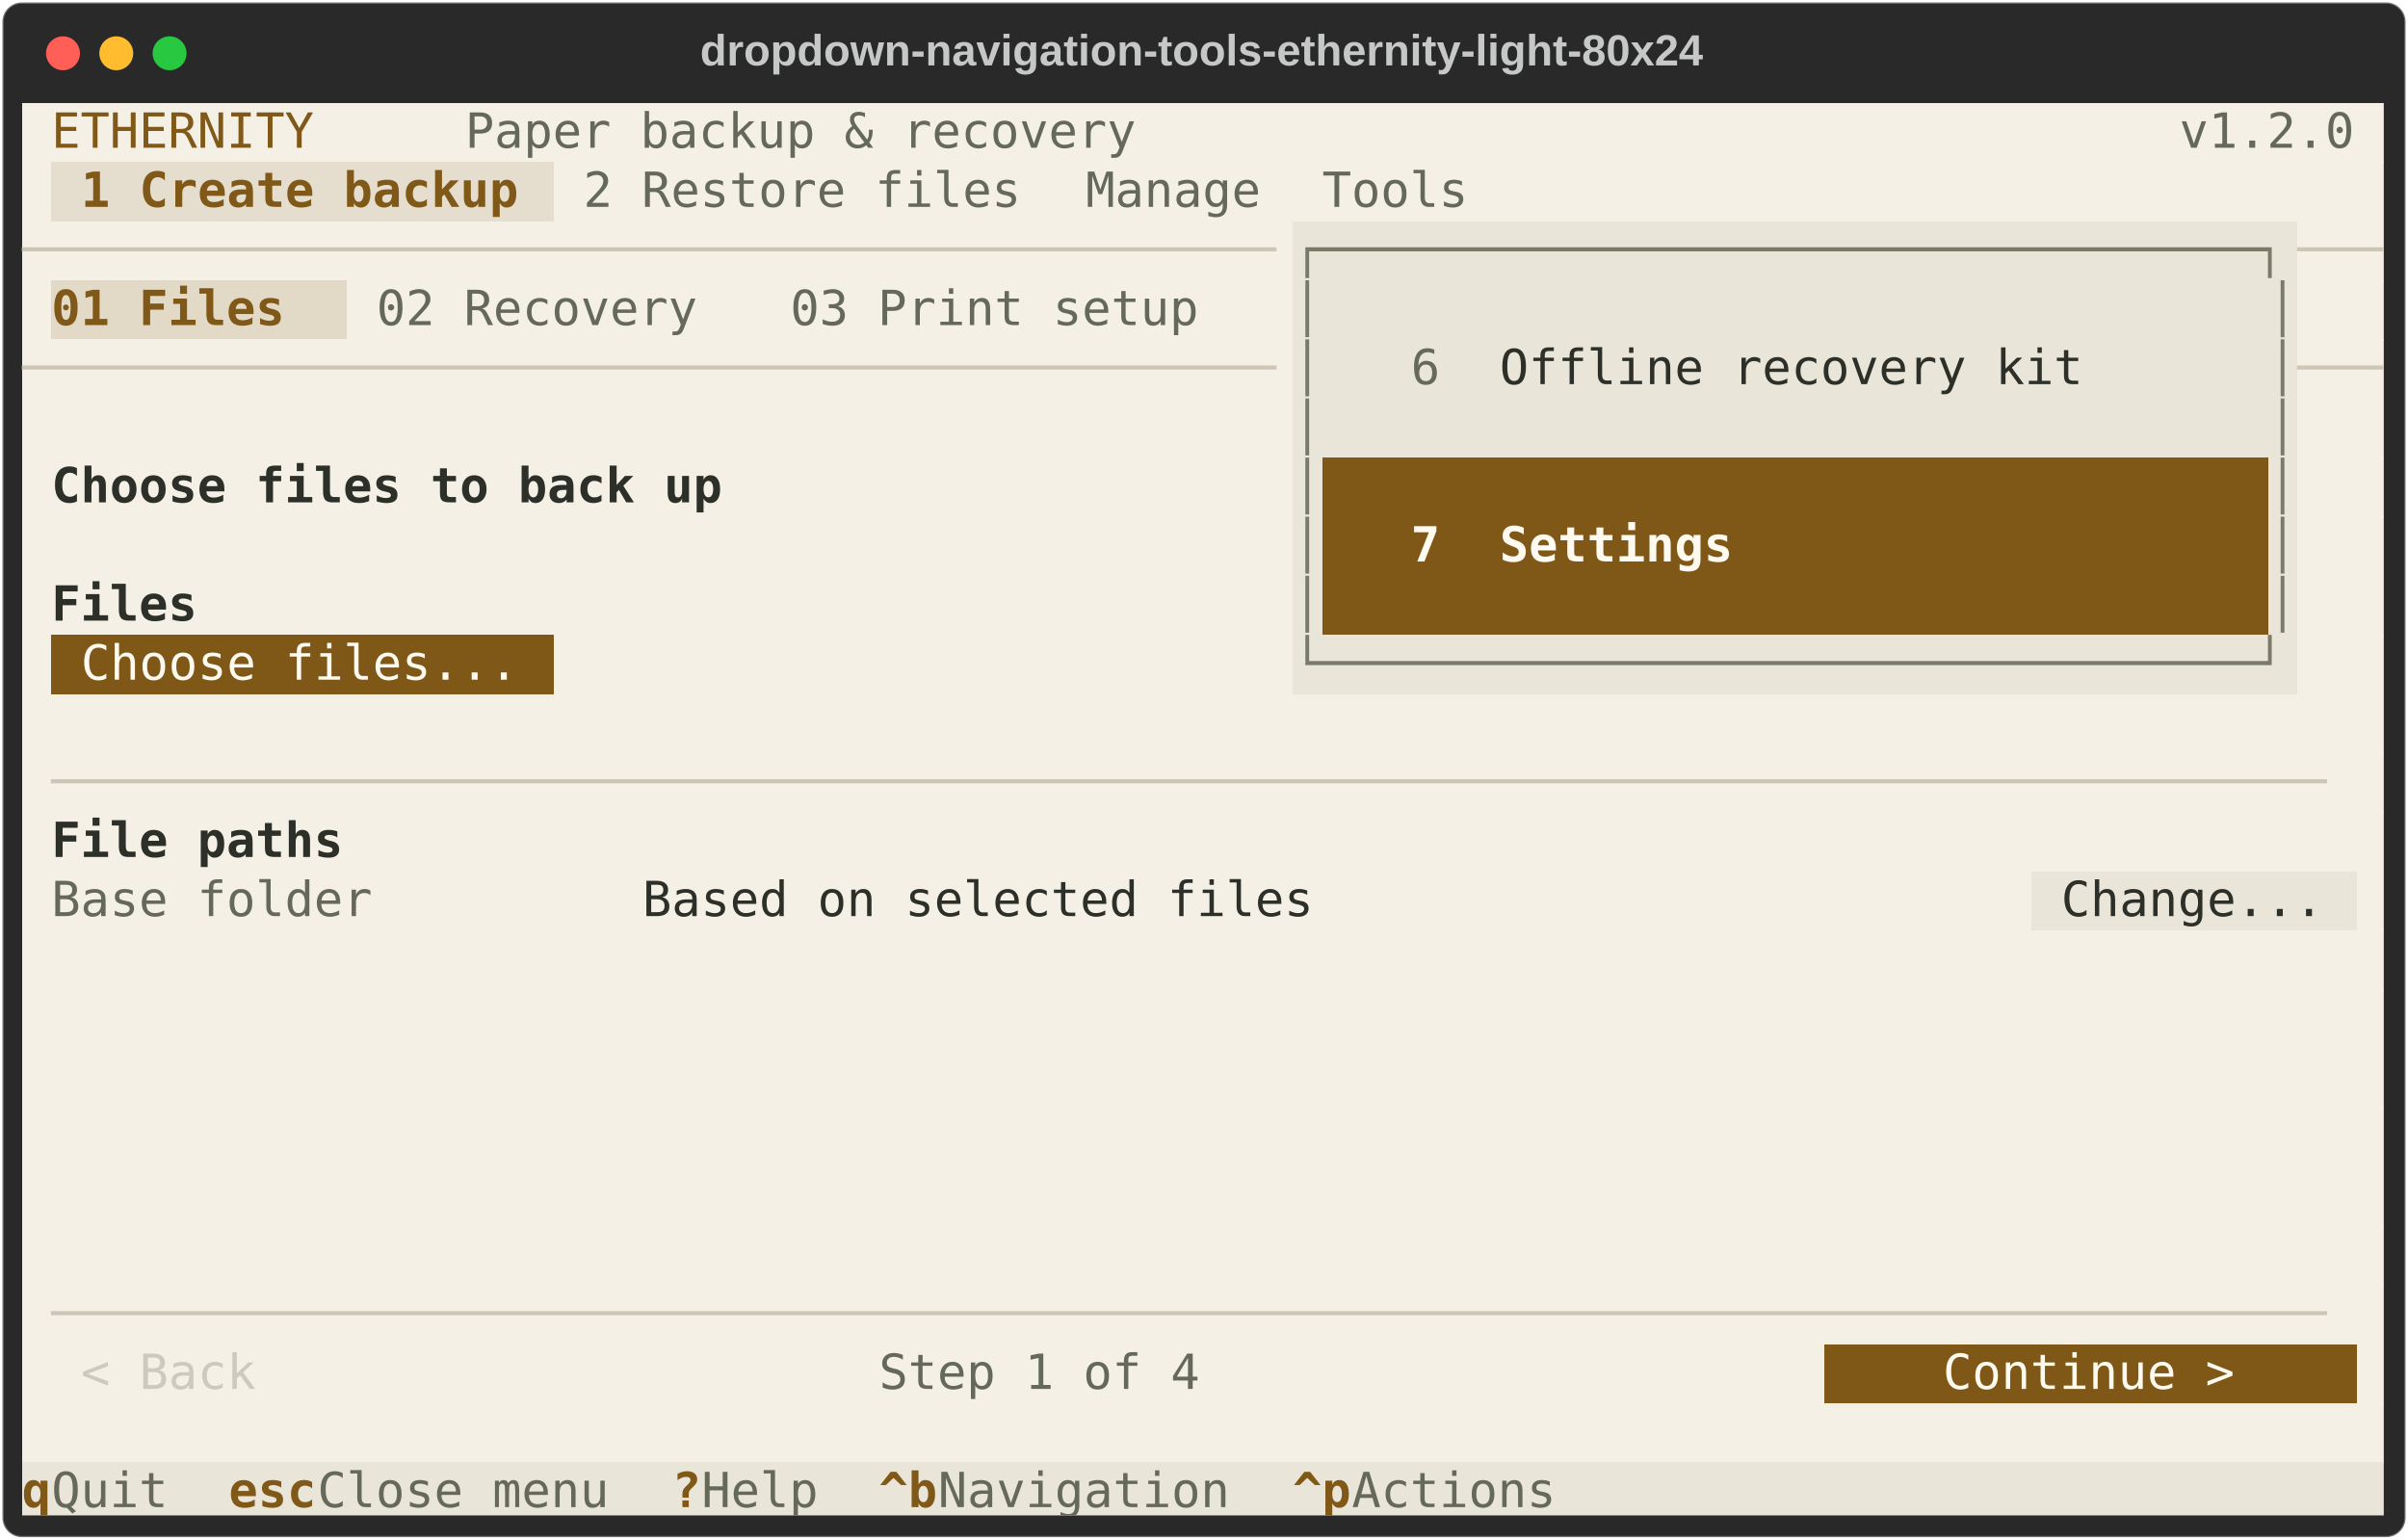
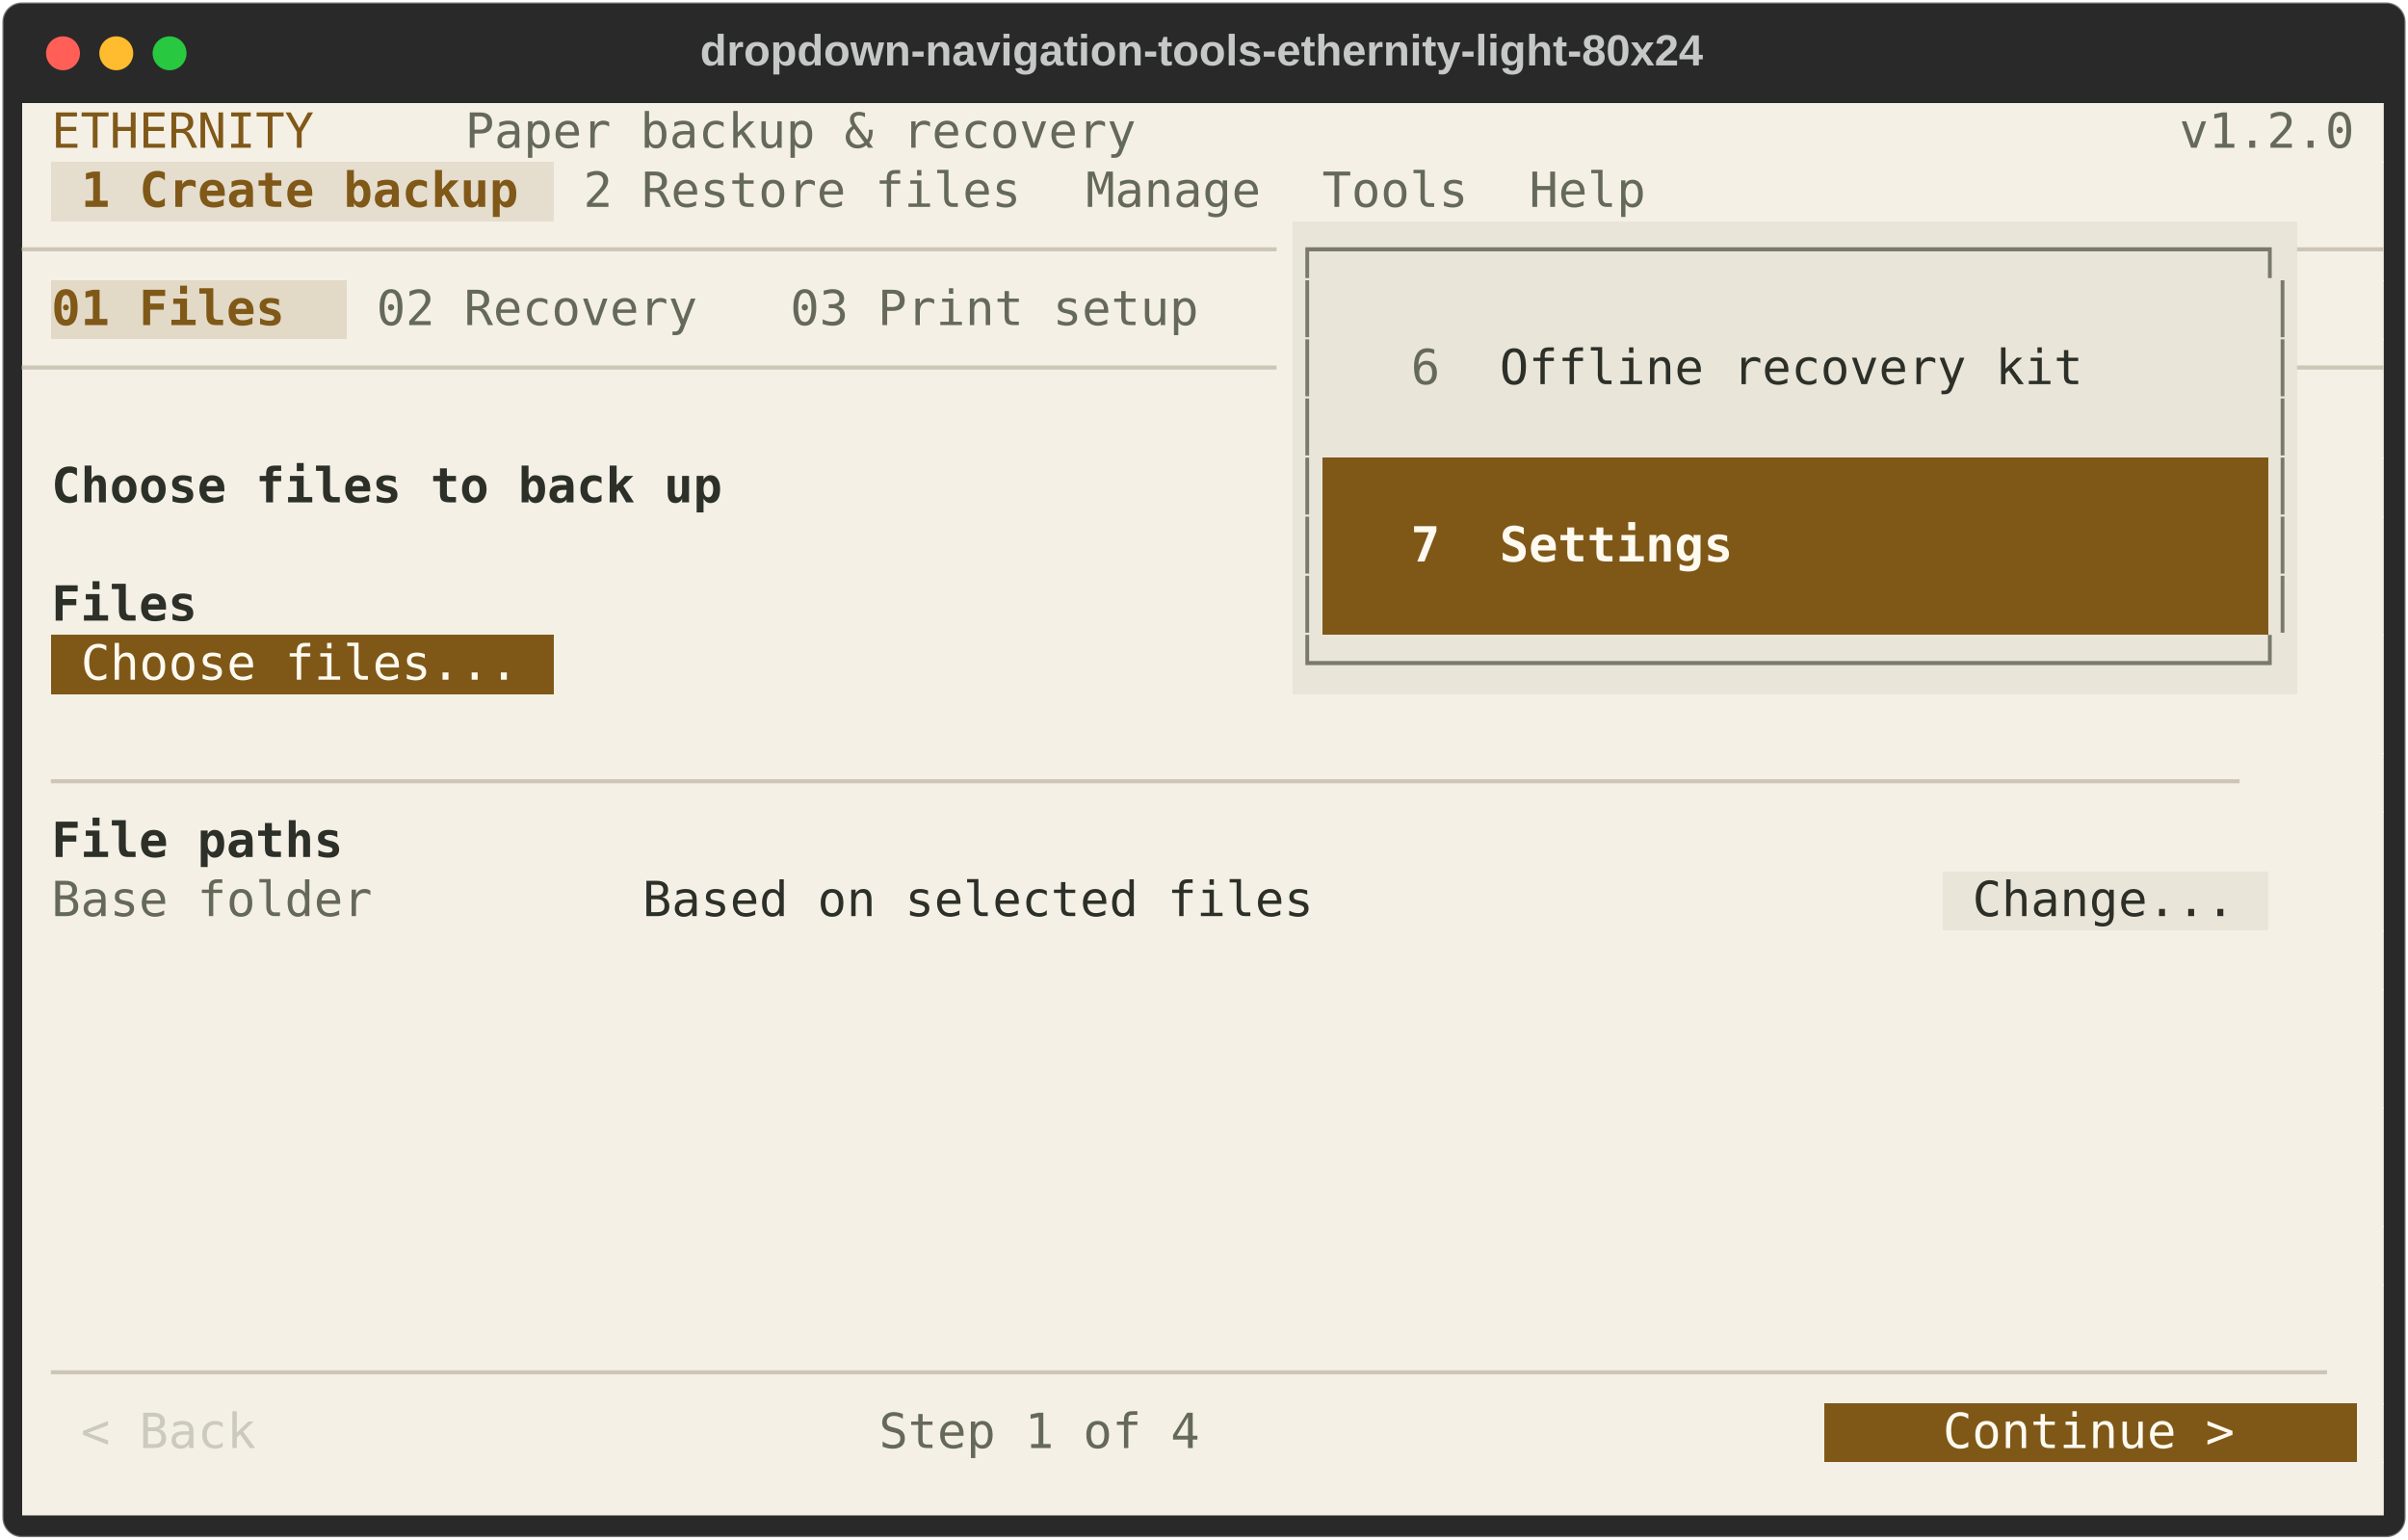
<svg xmlns="http://www.w3.org/2000/svg" class="rich-terminal" viewBox="0 0 994 635.6">
  <style>

    @font-face {
        font-family: "Fira Code";
        src: local("FiraCode-Regular"),
                url("https://cdnjs.cloudflare.com/ajax/libs/firacode/6.2.0/woff2/FiraCode-Regular.woff2") format("woff2"),
                url("https://cdnjs.cloudflare.com/ajax/libs/firacode/6.2.0/woff/FiraCode-Regular.woff") format("woff");
        font-style: normal;
        font-weight: 400;
    }
    @font-face {
        font-family: "Fira Code";
        src: local("FiraCode-Bold"),
                url("https://cdnjs.cloudflare.com/ajax/libs/firacode/6.2.0/woff2/FiraCode-Bold.woff2") format("woff2"),
                url("https://cdnjs.cloudflare.com/ajax/libs/firacode/6.2.0/woff/FiraCode-Bold.woff") format("woff");
        font-style: bold;
        font-weight: 700;
    }

    .terminal-matrix {
        font-family: Fira Code, monospace;
        font-size: 20px;
        line-height: 24.4px;
        font-variant-east-asian: full-width;
    }

    .terminal-title {
        font-size: 18px;
        font-weight: bold;
        font-family: arial;
    }

    .terminal-r1 { fill: #c5c8c6 }
.terminal-r2 { fill: #805818 }
.terminal-r3 { fill: #656959 }
.terminal-r4 { fill: #805818;font-weight: bold }
.terminal-r5 { fill: #cdc6b6 }
.terminal-r6 { fill: #797a69 }
.terminal-r7 { fill: #2c3028 }
.terminal-r8 { fill: #2c3028;font-weight: bold }
.terminal-r9 { fill: #fffaf0;font-weight: bold }
.terminal-r10 { fill: #fffaf0 }
.terminal-r11 { fill: #cccabe }
    </style>
  <defs>
    <clipPath id="terminal-clip-terminal">
      <rect x="0" y="0" width="975.0" height="584.6" />
    </clipPath>
    <clipPath id="terminal-line-0">
      <rect x="0" y="1.5" width="976" height="24.65" />
    </clipPath>
    <clipPath id="terminal-line-1">
      <rect x="0" y="25.9" width="976" height="24.65" />
    </clipPath>
    <clipPath id="terminal-line-2">
      <rect x="0" y="50.3" width="976" height="24.65" />
    </clipPath>
    <clipPath id="terminal-line-3">
      <rect x="0" y="74.7" width="976" height="24.65" />
    </clipPath>
    <clipPath id="terminal-line-4">
      <rect x="0" y="99.1" width="976" height="24.65" />
    </clipPath>
    <clipPath id="terminal-line-5">
      <rect x="0" y="123.5" width="976" height="24.65" />
    </clipPath>
    <clipPath id="terminal-line-6">
      <rect x="0" y="147.9" width="976" height="24.65" />
    </clipPath>
    <clipPath id="terminal-line-7">
      <rect x="0" y="172.3" width="976" height="24.65" />
    </clipPath>
    <clipPath id="terminal-line-8">
      <rect x="0" y="196.7" width="976" height="24.65" />
    </clipPath>
    <clipPath id="terminal-line-9">
      <rect x="0" y="221.1" width="976" height="24.65" />
    </clipPath>
    <clipPath id="terminal-line-10">
      <rect x="0" y="245.5" width="976" height="24.65" />
    </clipPath>
    <clipPath id="terminal-line-11">
      <rect x="0" y="269.9" width="976" height="24.65" />
    </clipPath>
    <clipPath id="terminal-line-12">
      <rect x="0" y="294.3" width="976" height="24.65" />
    </clipPath>
    <clipPath id="terminal-line-13">
      <rect x="0" y="318.7" width="976" height="24.65" />
    </clipPath>
    <clipPath id="terminal-line-14">
      <rect x="0" y="343.1" width="976" height="24.65" />
    </clipPath>
    <clipPath id="terminal-line-15">
      <rect x="0" y="367.5" width="976" height="24.65" />
    </clipPath>
    <clipPath id="terminal-line-16">
      <rect x="0" y="391.9" width="976" height="24.65" />
    </clipPath>
    <clipPath id="terminal-line-17">
      <rect x="0" y="416.3" width="976" height="24.65" />
    </clipPath>
    <clipPath id="terminal-line-18">
      <rect x="0" y="440.7" width="976" height="24.65" />
    </clipPath>
    <clipPath id="terminal-line-19">
      <rect x="0" y="465.1" width="976" height="24.65" />
    </clipPath>
    <clipPath id="terminal-line-20">
      <rect x="0" y="489.5" width="976" height="24.65" />
    </clipPath>
    <clipPath id="terminal-line-21">
      <rect x="0" y="513.9" width="976" height="24.65" />
    </clipPath>
    <clipPath id="terminal-line-22">
      <rect x="0" y="538.3" width="976" height="24.65" />
    </clipPath>
  </defs>
  <rect fill="#292929" stroke="rgba(255,255,255,0.35)" stroke-width="1" x="1" y="1" width="992" height="633.6" rx="8" />
  <text class="terminal-title" fill="#c5c8c6" text-anchor="middle" x="496" y="27">dropdown-navigation-tools-ethernity-light-80x24</text>
  <g transform="translate(26,22)">
    <circle cx="0" cy="0" r="7" fill="#ff5f57" />
    <circle cx="22" cy="0" r="7" fill="#febc2e" />
    <circle cx="44" cy="0" r="7" fill="#28c840" />
  </g>
  <g transform="translate(9, 41)" clip-path="url(#terminal-clip-terminal)">
    <rect fill="#f4f0e6" x="0" y="1.5" width="12.2" height="24.65" shape-rendering="crispEdges" />
    <rect fill="#f4f0e6" x="12.2" y="1.5" width="109.8" height="24.65" shape-rendering="crispEdges" />
    <rect fill="#f4f0e6" x="122" y="1.5" width="61" height="24.65" shape-rendering="crispEdges" />
    <rect fill="#f4f0e6" x="183" y="1.5" width="280.6" height="24.65" shape-rendering="crispEdges" />
    <rect fill="#f4f0e6" x="463.6" y="1.5" width="427" height="24.65" shape-rendering="crispEdges" />
    <rect fill="#f4f0e6" x="890.6" y="1.5" width="73.2" height="24.65" shape-rendering="crispEdges" />
    <rect fill="#f4f0e6" x="963.8" y="1.5" width="12.2" height="24.65" shape-rendering="crispEdges" />
    <rect fill="#f4f0e6" x="0" y="25.9" width="12.2" height="24.65" shape-rendering="crispEdges" />
    <rect fill="#e5ddcd" x="12.2" y="25.9" width="12.2" height="24.65" shape-rendering="crispEdges" />
    <rect fill="#e5ddcd" x="24.4" y="25.9" width="183" height="24.65" shape-rendering="crispEdges" />
    <rect fill="#e5ddcd" x="207.4" y="25.9" width="12.2" height="24.65" shape-rendering="crispEdges" />
    <rect fill="#f4f0e6" x="219.6" y="25.9" width="12.2" height="24.65" shape-rendering="crispEdges" />
    <rect fill="#f4f0e6" x="231.8" y="25.9" width="183" height="24.65" shape-rendering="crispEdges" />
    <rect fill="#f4f0e6" x="414.8" y="25.9" width="24.4" height="24.65" shape-rendering="crispEdges" />
    <rect fill="#f4f0e6" x="439.2" y="25.9" width="73.2" height="24.65" shape-rendering="crispEdges" />
    <rect fill="#f4f0e6" x="512.4" y="25.9" width="24.4" height="24.65" shape-rendering="crispEdges" />
    <rect fill="#f4f0e6" x="536.8" y="25.9" width="61" height="24.65" shape-rendering="crispEdges" />
-     <rect fill="#f4f0e6" x="597.8" y="25.9" width="378.2" height="24.65" shape-rendering="crispEdges" />
+     <rect fill="#f4f0e6" x="597.8" y="25.9" width="24.4" height="24.65" shape-rendering="crispEdges" />
+     <rect fill="#f4f0e6" x="622.2" y="25.9" width="48.8" height="24.65" shape-rendering="crispEdges" />
+     <rect fill="#f4f0e6" x="671" y="25.9" width="305" height="24.65" shape-rendering="crispEdges" />
    <rect fill="#f4f0e6" x="0" y="50.3" width="524.6" height="24.65" shape-rendering="crispEdges" />
    <rect fill="#eae5d9" x="524.6" y="50.3" width="414.8" height="24.65" shape-rendering="crispEdges" />
    <rect fill="#f4f0e6" x="939.4" y="50.3" width="36.6" height="24.65" shape-rendering="crispEdges" />
    <rect fill="#f4f0e6" x="0" y="74.7" width="12.2" height="24.65" shape-rendering="crispEdges" />
    <rect fill="#e2d9c7" x="12.2" y="74.7" width="97.6" height="24.65" shape-rendering="crispEdges" />
    <rect fill="#e2d9c7" x="109.8" y="74.7" width="24.4" height="24.65" shape-rendering="crispEdges" />
    <rect fill="#f4f0e6" x="134.2" y="74.7" width="12.2" height="24.65" shape-rendering="crispEdges" />
    <rect fill="#f4f0e6" x="146.4" y="74.7" width="134.2" height="24.65" shape-rendering="crispEdges" />
    <rect fill="#f4f0e6" x="280.6" y="74.7" width="24.4" height="24.65" shape-rendering="crispEdges" />
    <rect fill="#f4f0e6" x="305" y="74.7" width="12.2" height="24.65" shape-rendering="crispEdges" />
    <rect fill="#f4f0e6" x="317.2" y="74.7" width="170.8" height="24.65" shape-rendering="crispEdges" />
    <rect fill="#f4f0e6" x="488" y="74.7" width="24.4" height="24.65" shape-rendering="crispEdges" />
    <rect fill="#f4f0e6" x="512.4" y="74.7" width="12.2" height="24.65" shape-rendering="crispEdges" />
    <rect fill="#eae5d9" x="524.6" y="74.7" width="12.2" height="24.65" shape-rendering="crispEdges" />
    <rect fill="#eae5d9" x="536.8" y="74.7" width="390.4" height="24.65" shape-rendering="crispEdges" />
    <rect fill="#eae5d9" x="927.2" y="74.7" width="12.2" height="24.65" shape-rendering="crispEdges" />
    <rect fill="#f4f0e6" x="939.4" y="74.7" width="36.6" height="24.65" shape-rendering="crispEdges" />
    <rect fill="#f4f0e6" x="0" y="99.1" width="524.6" height="24.65" shape-rendering="crispEdges" />
    <rect fill="#eae5d9" x="524.6" y="99.1" width="12.2" height="24.65" shape-rendering="crispEdges" />
    <rect fill="#eae5d9" x="536.8" y="99.1" width="12.2" height="24.65" shape-rendering="crispEdges" />
    <rect fill="#eae5d9" x="549" y="99.1" width="0" height="24.65" shape-rendering="crispEdges" />
    <rect fill="#eae5d9" x="549" y="99.1" width="24.4" height="24.65" shape-rendering="crispEdges" />
    <rect fill="#eae5d9" x="573.4" y="99.1" width="12.2" height="24.65" shape-rendering="crispEdges" />
    <rect fill="#eae5d9" x="585.6" y="99.1" width="24.4" height="24.65" shape-rendering="crispEdges" />
    <rect fill="#eae5d9" x="610" y="99.1" width="244" height="24.65" shape-rendering="crispEdges" />
    <rect fill="#eae5d9" x="854" y="99.1" width="24.4" height="24.65" shape-rendering="crispEdges" />
    <rect fill="#eae5d9" x="878.4" y="99.1" width="12.2" height="24.65" shape-rendering="crispEdges" />
    <rect fill="#eae5d9" x="890.6" y="99.1" width="0" height="24.65" shape-rendering="crispEdges" />
    <rect fill="#eae5d9" x="890.6" y="99.1" width="24.4" height="24.65" shape-rendering="crispEdges" />
    <rect fill="#eae5d9" x="915" y="99.1" width="12.2" height="24.65" shape-rendering="crispEdges" />
    <rect fill="#eae5d9" x="927.2" y="99.1" width="12.2" height="24.65" shape-rendering="crispEdges" />
    <rect fill="#f4f0e6" x="939.4" y="99.1" width="36.6" height="24.65" shape-rendering="crispEdges" />
    <rect fill="#f4f0e6" x="0" y="123.5" width="524.6" height="24.65" shape-rendering="crispEdges" />
    <rect fill="#eae5d9" x="524.6" y="123.5" width="12.2" height="24.65" shape-rendering="crispEdges" />
    <rect fill="#eae5d9" x="536.8" y="123.5" width="390.4" height="24.65" shape-rendering="crispEdges" />
    <rect fill="#eae5d9" x="927.2" y="123.5" width="12.2" height="24.65" shape-rendering="crispEdges" />
    <rect fill="#f4f0e6" x="939.4" y="123.5" width="36.6" height="24.65" shape-rendering="crispEdges" />
    <rect fill="#f4f0e6" x="0" y="147.9" width="12.2" height="24.65" shape-rendering="crispEdges" />
    <rect fill="#f4f0e6" x="12.2" y="147.9" width="280.6" height="24.65" shape-rendering="crispEdges" />
    <rect fill="#f4f0e6" x="292.8" y="147.9" width="231.8" height="24.65" shape-rendering="crispEdges" />
    <rect fill="#eae5d9" x="524.6" y="147.9" width="12.2" height="24.65" shape-rendering="crispEdges" />
    <rect fill="#7f5818" x="536.8" y="147.9" width="390.4" height="24.65" shape-rendering="crispEdges" />
    <rect fill="#eae5d9" x="927.2" y="147.9" width="12.2" height="24.65" shape-rendering="crispEdges" />
    <rect fill="#f4f0e6" x="939.4" y="147.9" width="36.6" height="24.65" shape-rendering="crispEdges" />
    <rect fill="#f4f0e6" x="0" y="172.3" width="524.6" height="24.65" shape-rendering="crispEdges" />
    <rect fill="#eae5d9" x="524.6" y="172.3" width="12.2" height="24.65" shape-rendering="crispEdges" />
    <rect fill="#7f5818" x="536.8" y="172.3" width="12.2" height="24.65" shape-rendering="crispEdges" />
    <rect fill="#7f5818" x="549" y="172.3" width="0" height="24.65" shape-rendering="crispEdges" />
    <rect fill="#7f5818" x="549" y="172.3" width="24.4" height="24.65" shape-rendering="crispEdges" />
    <rect fill="#7f5818" x="573.4" y="172.3" width="12.2" height="24.65" shape-rendering="crispEdges" />
    <rect fill="#7f5818" x="585.6" y="172.3" width="24.4" height="24.65" shape-rendering="crispEdges" />
    <rect fill="#7f5818" x="610" y="172.3" width="97.6" height="24.65" shape-rendering="crispEdges" />
    <rect fill="#7f5818" x="707.6" y="172.3" width="183" height="24.65" shape-rendering="crispEdges" />
    <rect fill="#7f5818" x="890.6" y="172.3" width="0" height="24.65" shape-rendering="crispEdges" />
    <rect fill="#7f5818" x="890.6" y="172.3" width="24.4" height="24.65" shape-rendering="crispEdges" />
    <rect fill="#7f5818" x="915" y="172.3" width="12.2" height="24.65" shape-rendering="crispEdges" />
    <rect fill="#eae5d9" x="927.2" y="172.3" width="12.2" height="24.65" shape-rendering="crispEdges" />
    <rect fill="#f4f0e6" x="939.4" y="172.3" width="36.6" height="24.65" shape-rendering="crispEdges" />
    <rect fill="#f4f0e6" x="0" y="196.7" width="12.2" height="24.65" shape-rendering="crispEdges" />
    <rect fill="#f4f0e6" x="12.2" y="196.7" width="61" height="24.65" shape-rendering="crispEdges" />
    <rect fill="#f4f0e6" x="73.2" y="196.7" width="451.4" height="24.65" shape-rendering="crispEdges" />
    <rect fill="#eae5d9" x="524.6" y="196.7" width="12.2" height="24.65" shape-rendering="crispEdges" />
    <rect fill="#7f5818" x="536.8" y="196.7" width="390.4" height="24.65" shape-rendering="crispEdges" />
    <rect fill="#eae5d9" x="927.2" y="196.7" width="12.2" height="24.65" shape-rendering="crispEdges" />
    <rect fill="#f4f0e6" x="939.4" y="196.7" width="36.6" height="24.65" shape-rendering="crispEdges" />
    <rect fill="#f4f0e6" x="0" y="221.1" width="12.2" height="24.65" shape-rendering="crispEdges" />
    <rect fill="#7f5818" x="12.2" y="221.1" width="12.2" height="24.65" shape-rendering="crispEdges" />
    <rect fill="#7f5818" x="24.4" y="221.1" width="183" height="24.65" shape-rendering="crispEdges" />
    <rect fill="#7f5818" x="207.4" y="221.1" width="12.2" height="24.65" shape-rendering="crispEdges" />
    <rect fill="#f4f0e6" x="219.6" y="221.1" width="0" height="24.65" shape-rendering="crispEdges" />
    <rect fill="#f4f0e6" x="219.6" y="221.1" width="305" height="24.65" shape-rendering="crispEdges" />
    <rect fill="#eae5d9" x="524.6" y="221.1" width="414.8" height="24.65" shape-rendering="crispEdges" />
    <rect fill="#f4f0e6" x="939.4" y="221.1" width="36.6" height="24.65" shape-rendering="crispEdges" />
    <rect fill="#f4f0e6" x="0" y="245.5" width="976" height="24.65" shape-rendering="crispEdges" />
    <rect fill="#f4f0e6" x="0" y="269.9" width="12.2" height="24.65" shape-rendering="crispEdges" />
-     <rect fill="#f4f0e6" x="12.2" y="269.9" width="951.6" height="24.65" shape-rendering="crispEdges" />
-     <rect fill="#f4f0e6" x="963.8" y="269.9" width="12.2" height="24.65" shape-rendering="crispEdges" />
+     <rect fill="#f4f0e6" x="12.2" y="269.9" width="915" height="24.65" shape-rendering="crispEdges" />
+     <rect fill="#f4f0e6" x="927.2" y="269.9" width="48.8" height="24.65" shape-rendering="crispEdges" />
    <rect fill="#f4f0e6" x="0" y="294.3" width="12.2" height="24.65" shape-rendering="crispEdges" />
    <rect fill="#f4f0e6" x="12.2" y="294.3" width="122" height="24.65" shape-rendering="crispEdges" />
    <rect fill="#f4f0e6" x="134.2" y="294.3" width="841.8" height="24.65" shape-rendering="crispEdges" />
    <rect fill="#f4f0e6" x="0" y="318.7" width="12.2" height="24.65" shape-rendering="crispEdges" />
    <rect fill="#f4f0e6" x="12.2" y="318.7" width="134.2" height="24.65" shape-rendering="crispEdges" />
    <rect fill="#f4f0e6" x="146.4" y="318.7" width="85.4" height="24.65" shape-rendering="crispEdges" />
    <rect fill="#f4f0e6" x="231.8" y="318.7" width="24.4" height="24.65" shape-rendering="crispEdges" />
    <rect fill="#f4f0e6" x="256.2" y="318.7" width="280.6" height="24.65" shape-rendering="crispEdges" />
-     <rect fill="#f4f0e6" x="536.8" y="318.7" width="280.6" height="24.65" shape-rendering="crispEdges" />
-     <rect fill="#f4f0e6" x="817.4" y="318.7" width="12.2" height="24.65" shape-rendering="crispEdges" />
-     <rect fill="#eae5d9" x="829.6" y="318.7" width="12.2" height="24.65" shape-rendering="crispEdges" />
-     <rect fill="#eae5d9" x="841.8" y="318.7" width="109.8" height="24.65" shape-rendering="crispEdges" />
-     <rect fill="#eae5d9" x="951.6" y="318.7" width="12.2" height="24.65" shape-rendering="crispEdges" />
-     <rect fill="#f4f0e6" x="963.8" y="318.7" width="12.2" height="24.65" shape-rendering="crispEdges" />
+     <rect fill="#f4f0e6" x="536.8" y="318.7" width="244" height="24.65" shape-rendering="crispEdges" />
+     <rect fill="#f4f0e6" x="780.8" y="318.7" width="12.2" height="24.65" shape-rendering="crispEdges" />
+     <rect fill="#eae5d9" x="793" y="318.7" width="12.2" height="24.65" shape-rendering="crispEdges" />
+     <rect fill="#eae5d9" x="805.2" y="318.7" width="109.8" height="24.65" shape-rendering="crispEdges" />
+     <rect fill="#eae5d9" x="915" y="318.7" width="12.2" height="24.65" shape-rendering="crispEdges" />
+     <rect fill="#f4f0e6" x="927.2" y="318.7" width="48.8" height="24.65" shape-rendering="crispEdges" />
    <rect fill="#f4f0e6" x="0" y="343.1" width="976" height="24.65" shape-rendering="crispEdges" />
    <rect fill="#f4f0e6" x="0" y="367.5" width="976" height="24.65" shape-rendering="crispEdges" />
    <rect fill="#f4f0e6" x="0" y="391.9" width="976" height="24.65" shape-rendering="crispEdges" />
    <rect fill="#f4f0e6" x="0" y="416.3" width="976" height="24.65" shape-rendering="crispEdges" />
    <rect fill="#f4f0e6" x="0" y="440.7" width="976" height="24.65" shape-rendering="crispEdges" />
    <rect fill="#f4f0e6" x="0" y="465.1" width="976" height="24.65" shape-rendering="crispEdges" />
-     <rect fill="#f4f0e6" x="0" y="489.5" width="12.2" height="24.65" shape-rendering="crispEdges" />
-     <rect fill="#f4f0e6" x="12.2" y="489.5" width="951.6" height="24.65" shape-rendering="crispEdges" />
-     <rect fill="#f4f0e6" x="963.8" y="489.5" width="12.2" height="24.65" shape-rendering="crispEdges" />
-     <rect fill="#f4f0e6" x="0" y="513.9" width="24.4" height="24.65" shape-rendering="crispEdges" />
-     <rect fill="#f4f0e6" x="24.4" y="513.9" width="73.2" height="24.65" shape-rendering="crispEdges" />
-     <rect fill="#f4f0e6" x="97.6" y="513.9" width="12.2" height="24.65" shape-rendering="crispEdges" />
-     <rect fill="#f4f0e6" x="109.8" y="513.9" width="0" height="24.65" shape-rendering="crispEdges" />
-     <rect fill="#f4f0e6" x="109.8" y="513.9" width="244" height="24.65" shape-rendering="crispEdges" />
-     <rect fill="#f4f0e6" x="353.8" y="513.9" width="134.2" height="24.65" shape-rendering="crispEdges" />
-     <rect fill="#f4f0e6" x="488" y="513.9" width="0" height="24.65" shape-rendering="crispEdges" />
-     <rect fill="#f4f0e6" x="488" y="513.9" width="256.2" height="24.65" shape-rendering="crispEdges" />
-     <rect fill="#7f5818" x="744.2" y="513.9" width="48.8" height="24.65" shape-rendering="crispEdges" />
-     <rect fill="#7f5818" x="793" y="513.9" width="122" height="24.65" shape-rendering="crispEdges" />
-     <rect fill="#7f5818" x="915" y="513.9" width="48.8" height="24.65" shape-rendering="crispEdges" />
+     <rect fill="#f4f0e6" x="0" y="489.5" width="976" height="24.65" shape-rendering="crispEdges" />
+     <rect fill="#f4f0e6" x="0" y="513.9" width="12.2" height="24.65" shape-rendering="crispEdges" />
+     <rect fill="#f4f0e6" x="12.2" y="513.9" width="951.6" height="24.65" shape-rendering="crispEdges" />
    <rect fill="#f4f0e6" x="963.8" y="513.9" width="12.2" height="24.65" shape-rendering="crispEdges" />
-     <rect fill="#f4f0e6" x="0" y="538.3" width="976" height="24.65" shape-rendering="crispEdges" />
-     <rect fill="#eae5d9" x="0" y="562.7" width="12.2" height="24.65" shape-rendering="crispEdges" />
-     <rect fill="#eae5d9" x="12.2" y="562.7" width="61" height="24.65" shape-rendering="crispEdges" />
-     <rect fill="#eae5d9" x="73.2" y="562.7" width="12.2" height="24.65" shape-rendering="crispEdges" />
-     <rect fill="#eae5d9" x="85.4" y="562.7" width="36.6" height="24.65" shape-rendering="crispEdges" />
-     <rect fill="#eae5d9" x="122" y="562.7" width="134.2" height="24.65" shape-rendering="crispEdges" />
-     <rect fill="#eae5d9" x="256.2" y="562.7" width="12.2" height="24.65" shape-rendering="crispEdges" />
-     <rect fill="#eae5d9" x="268.4" y="562.7" width="12.2" height="24.65" shape-rendering="crispEdges" />
-     <rect fill="#eae5d9" x="280.6" y="562.7" width="61" height="24.65" shape-rendering="crispEdges" />
-     <rect fill="#eae5d9" x="341.6" y="562.7" width="12.2" height="24.65" shape-rendering="crispEdges" />
-     <rect fill="#eae5d9" x="353.8" y="562.7" width="24.4" height="24.65" shape-rendering="crispEdges" />
-     <rect fill="#eae5d9" x="378.2" y="562.7" width="134.2" height="24.65" shape-rendering="crispEdges" />
-     <rect fill="#eae5d9" x="512.4" y="562.7" width="12.2" height="24.65" shape-rendering="crispEdges" />
-     <rect fill="#eae5d9" x="524.6" y="562.7" width="24.4" height="24.65" shape-rendering="crispEdges" />
-     <rect fill="#eae5d9" x="549" y="562.7" width="97.6" height="24.65" shape-rendering="crispEdges" />
-     <rect fill="#eae5d9" x="646.6" y="562.7" width="329.4" height="24.65" shape-rendering="crispEdges" />
+     <rect fill="#f4f0e6" x="0" y="538.3" width="24.4" height="24.65" shape-rendering="crispEdges" />
+     <rect fill="#f4f0e6" x="24.4" y="538.3" width="73.2" height="24.65" shape-rendering="crispEdges" />
+     <rect fill="#f4f0e6" x="97.6" y="538.3" width="12.2" height="24.65" shape-rendering="crispEdges" />
+     <rect fill="#f4f0e6" x="109.8" y="538.3" width="0" height="24.65" shape-rendering="crispEdges" />
+     <rect fill="#f4f0e6" x="109.8" y="538.3" width="244" height="24.65" shape-rendering="crispEdges" />
+     <rect fill="#f4f0e6" x="353.8" y="538.3" width="134.2" height="24.65" shape-rendering="crispEdges" />
+     <rect fill="#f4f0e6" x="488" y="538.3" width="0" height="24.65" shape-rendering="crispEdges" />
+     <rect fill="#f4f0e6" x="488" y="538.3" width="256.2" height="24.65" shape-rendering="crispEdges" />
+     <rect fill="#7f5818" x="744.2" y="538.3" width="48.8" height="24.65" shape-rendering="crispEdges" />
+     <rect fill="#7f5818" x="793" y="538.3" width="122" height="24.65" shape-rendering="crispEdges" />
+     <rect fill="#7f5818" x="915" y="538.3" width="48.8" height="24.65" shape-rendering="crispEdges" />
+     <rect fill="#f4f0e6" x="963.8" y="538.3" width="12.2" height="24.65" shape-rendering="crispEdges" />
+     <rect fill="#f4f0e6" x="0" y="562.7" width="976" height="24.65" shape-rendering="crispEdges" />
    <g class="terminal-matrix">
      <text class="terminal-r2" x="12.2" y="20" textLength="109.8" clip-path="url(#terminal-line-0)">ETHERNITY</text>
      <text class="terminal-r3" x="183" y="20" textLength="280.6" clip-path="url(#terminal-line-0)">Paper backup &amp; recovery</text>
      <text class="terminal-r3" x="890.6" y="20" textLength="73.2" clip-path="url(#terminal-line-0)">v1.2.0</text>
      <text class="terminal-r1" x="976" y="20" textLength="12.2" clip-path="url(#terminal-line-0)">
</text>
      <text class="terminal-r4" x="24.4" y="44.4" textLength="183" clip-path="url(#terminal-line-1)">1 Create backup</text>
      <text class="terminal-r3" x="231.8" y="44.4" textLength="183" clip-path="url(#terminal-line-1)">2 Restore files</text>
      <text class="terminal-r3" x="439.2" y="44.4" textLength="73.2" clip-path="url(#terminal-line-1)">Manage</text>
      <text class="terminal-r3" x="536.8" y="44.4" textLength="61" clip-path="url(#terminal-line-1)">Tools</text>
+       <text class="terminal-r3" x="622.2" y="44.4" textLength="48.8" clip-path="url(#terminal-line-1)">Help</text>
      <text class="terminal-r1" x="976" y="44.4" textLength="12.2" clip-path="url(#terminal-line-1)">
</text>
      <text class="terminal-r5" x="0" y="68.8" textLength="524.6" clip-path="url(#terminal-line-2)">───────────────────────────────────────────</text>
      <text class="terminal-r6" x="524.6" y="68.8" textLength="414.8" clip-path="url(#terminal-line-2)">┌────────────────────────────────┐</text>
      <text class="terminal-r5" x="939.4" y="68.8" textLength="36.6" clip-path="url(#terminal-line-2)">───</text>
      <text class="terminal-r1" x="976" y="68.8" textLength="12.2" clip-path="url(#terminal-line-2)">
</text>
      <text class="terminal-r4" x="12.2" y="93.2" textLength="97.6" clip-path="url(#terminal-line-3)">01 Files</text>
      <text class="terminal-r3" x="146.4" y="93.2" textLength="134.2" clip-path="url(#terminal-line-3)">02 Recovery</text>
      <text class="terminal-r3" x="317.2" y="93.2" textLength="170.8" clip-path="url(#terminal-line-3)">03 Print setup</text>
      <text class="terminal-r6" x="524.6" y="93.2" textLength="12.2" clip-path="url(#terminal-line-3)">│</text>
      <text class="terminal-r6" x="927.2" y="93.2" textLength="12.2" clip-path="url(#terminal-line-3)">│</text>
      <text class="terminal-r1" x="976" y="93.2" textLength="12.2" clip-path="url(#terminal-line-3)">
</text>
      <text class="terminal-r5" x="0" y="117.6" textLength="524.6" clip-path="url(#terminal-line-4)">───────────────────────────────────────────</text>
      <text class="terminal-r6" x="524.6" y="117.6" textLength="12.2" clip-path="url(#terminal-line-4)">│</text>
      <text class="terminal-r3" x="573.4" y="117.6" textLength="12.2" clip-path="url(#terminal-line-4)">6</text>
      <text class="terminal-r7" x="610" y="117.6" textLength="244" clip-path="url(#terminal-line-4)">Offline recovery kit</text>
      <text class="terminal-r6" x="927.2" y="117.6" textLength="12.2" clip-path="url(#terminal-line-4)">│</text>
      <text class="terminal-r5" x="939.4" y="117.6" textLength="36.6" clip-path="url(#terminal-line-4)">───</text>
      <text class="terminal-r1" x="976" y="117.6" textLength="12.2" clip-path="url(#terminal-line-4)">
</text>
      <text class="terminal-r6" x="524.6" y="142" textLength="12.2" clip-path="url(#terminal-line-5)">│</text>
      <text class="terminal-r6" x="927.2" y="142" textLength="12.2" clip-path="url(#terminal-line-5)">│</text>
      <text class="terminal-r1" x="976" y="142" textLength="12.2" clip-path="url(#terminal-line-5)">
</text>
      <text class="terminal-r8" x="12.2" y="166.4" textLength="280.6" clip-path="url(#terminal-line-6)">Choose files to back up</text>
      <text class="terminal-r6" x="524.6" y="166.4" textLength="12.2" clip-path="url(#terminal-line-6)">│</text>
      <text class="terminal-r6" x="927.2" y="166.4" textLength="12.2" clip-path="url(#terminal-line-6)">│</text>
      <text class="terminal-r1" x="976" y="166.4" textLength="12.2" clip-path="url(#terminal-line-6)">
</text>
      <text class="terminal-r6" x="524.6" y="190.8" textLength="12.2" clip-path="url(#terminal-line-7)">│</text>
      <text class="terminal-r9" x="573.4" y="190.8" textLength="12.2" clip-path="url(#terminal-line-7)">7</text>
      <text class="terminal-r9" x="610" y="190.8" textLength="97.6" clip-path="url(#terminal-line-7)">Settings</text>
      <text class="terminal-r6" x="927.2" y="190.8" textLength="12.2" clip-path="url(#terminal-line-7)">│</text>
      <text class="terminal-r1" x="976" y="190.8" textLength="12.2" clip-path="url(#terminal-line-7)">
</text>
      <text class="terminal-r8" x="12.2" y="215.2" textLength="61" clip-path="url(#terminal-line-8)">Files</text>
      <text class="terminal-r6" x="524.6" y="215.2" textLength="12.2" clip-path="url(#terminal-line-8)">│</text>
      <text class="terminal-r6" x="927.2" y="215.2" textLength="12.2" clip-path="url(#terminal-line-8)">│</text>
      <text class="terminal-r1" x="976" y="215.2" textLength="12.2" clip-path="url(#terminal-line-8)">
</text>
      <text class="terminal-r10" x="24.4" y="239.6" textLength="183" clip-path="url(#terminal-line-9)">Choose files...</text>
      <text class="terminal-r6" x="524.6" y="239.6" textLength="414.8" clip-path="url(#terminal-line-9)">└────────────────────────────────┘</text>
      <text class="terminal-r1" x="976" y="239.6" textLength="12.2" clip-path="url(#terminal-line-9)">
</text>
      <text class="terminal-r1" x="976" y="264" textLength="12.2" clip-path="url(#terminal-line-10)">
</text>
-       <text class="terminal-r5" x="12.2" y="288.4" textLength="951.6" clip-path="url(#terminal-line-11)">──────────────────────────────────────────────────────────────────────────────</text>
+       <text class="terminal-r5" x="12.2" y="288.4" textLength="915" clip-path="url(#terminal-line-11)">───────────────────────────────────────────────────────────────────────────</text>
      <text class="terminal-r1" x="976" y="288.4" textLength="12.2" clip-path="url(#terminal-line-11)">
</text>
      <text class="terminal-r8" x="12.2" y="312.8" textLength="122" clip-path="url(#terminal-line-12)">File paths</text>
      <text class="terminal-r1" x="976" y="312.8" textLength="12.2" clip-path="url(#terminal-line-12)">
</text>
      <text class="terminal-r3" x="12.2" y="337.2" textLength="134.2" clip-path="url(#terminal-line-13)">Base folder</text>
      <text class="terminal-r7" x="256.2" y="337.2" textLength="280.6" clip-path="url(#terminal-line-13)">Based on selected files</text>
-       <text class="terminal-r7" x="841.8" y="337.2" textLength="109.8" clip-path="url(#terminal-line-13)">Change...</text>
+       <text class="terminal-r7" x="805.2" y="337.2" textLength="109.8" clip-path="url(#terminal-line-13)">Change...</text>
      <text class="terminal-r1" x="976" y="337.2" textLength="12.2" clip-path="url(#terminal-line-13)">
</text>
      <text class="terminal-r1" x="976" y="361.6" textLength="12.2" clip-path="url(#terminal-line-14)">
</text>
      <text class="terminal-r1" x="976" y="386" textLength="12.2" clip-path="url(#terminal-line-15)">
</text>
      <text class="terminal-r1" x="976" y="410.4" textLength="12.2" clip-path="url(#terminal-line-16)">
</text>
      <text class="terminal-r1" x="976" y="434.8" textLength="12.2" clip-path="url(#terminal-line-17)">
</text>
      <text class="terminal-r1" x="976" y="459.2" textLength="12.2" clip-path="url(#terminal-line-18)">
</text>
      <text class="terminal-r1" x="976" y="483.6" textLength="12.2" clip-path="url(#terminal-line-19)">
</text>
-       <text class="terminal-r5" x="12.2" y="508" textLength="951.6" clip-path="url(#terminal-line-20)">──────────────────────────────────────────────────────────────────────────────</text>
      <text class="terminal-r1" x="976" y="508" textLength="12.2" clip-path="url(#terminal-line-20)">
</text>
-       <text class="terminal-r11" x="24.4" y="532.4" textLength="73.2" clip-path="url(#terminal-line-21)">&lt; Back</text>
-       <text class="terminal-r3" x="353.8" y="532.4" textLength="134.2" clip-path="url(#terminal-line-21)">Step 1 of 4</text>
-       <text class="terminal-r10" x="793" y="532.4" textLength="122" clip-path="url(#terminal-line-21)">Continue &gt;</text>
+       <text class="terminal-r5" x="12.2" y="532.4" textLength="951.6" clip-path="url(#terminal-line-21)">──────────────────────────────────────────────────────────────────────────────</text>
      <text class="terminal-r1" x="976" y="532.4" textLength="12.2" clip-path="url(#terminal-line-21)">
</text>
+       <text class="terminal-r11" x="24.4" y="556.8" textLength="73.2" clip-path="url(#terminal-line-22)">&lt; Back</text>
+       <text class="terminal-r3" x="353.8" y="556.8" textLength="134.2" clip-path="url(#terminal-line-22)">Step 1 of 4</text>
+       <text class="terminal-r10" x="793" y="556.8" textLength="122" clip-path="url(#terminal-line-22)">Continue &gt;</text>
      <text class="terminal-r1" x="976" y="556.8" textLength="12.2" clip-path="url(#terminal-line-22)">
</text>
-       <text class="terminal-r4" x="0" y="581.2" textLength="12.2" clip-path="url(#terminal-line-23)">q</text>
-       <text class="terminal-r3" x="12.2" y="581.2" textLength="61" clip-path="url(#terminal-line-23)"> Quit</text>
-       <text class="terminal-r4" x="85.4" y="581.2" textLength="36.6" clip-path="url(#terminal-line-23)">esc</text>
-       <text class="terminal-r3" x="122" y="581.2" textLength="134.2" clip-path="url(#terminal-line-23)"> Close menu</text>
-       <text class="terminal-r4" x="268.4" y="581.2" textLength="12.2" clip-path="url(#terminal-line-23)">?</text>
-       <text class="terminal-r3" x="280.6" y="581.2" textLength="61" clip-path="url(#terminal-line-23)"> Help</text>
-       <text class="terminal-r4" x="353.8" y="581.2" textLength="24.4" clip-path="url(#terminal-line-23)">^b</text>
-       <text class="terminal-r3" x="378.2" y="581.2" textLength="134.2" clip-path="url(#terminal-line-23)"> Navigation</text>
-       <text class="terminal-r4" x="524.6" y="581.2" textLength="24.4" clip-path="url(#terminal-line-23)">^p</text>
-       <text class="terminal-r3" x="549" y="581.2" textLength="97.6" clip-path="url(#terminal-line-23)"> Actions</text>
    </g>
  </g>
</svg>
